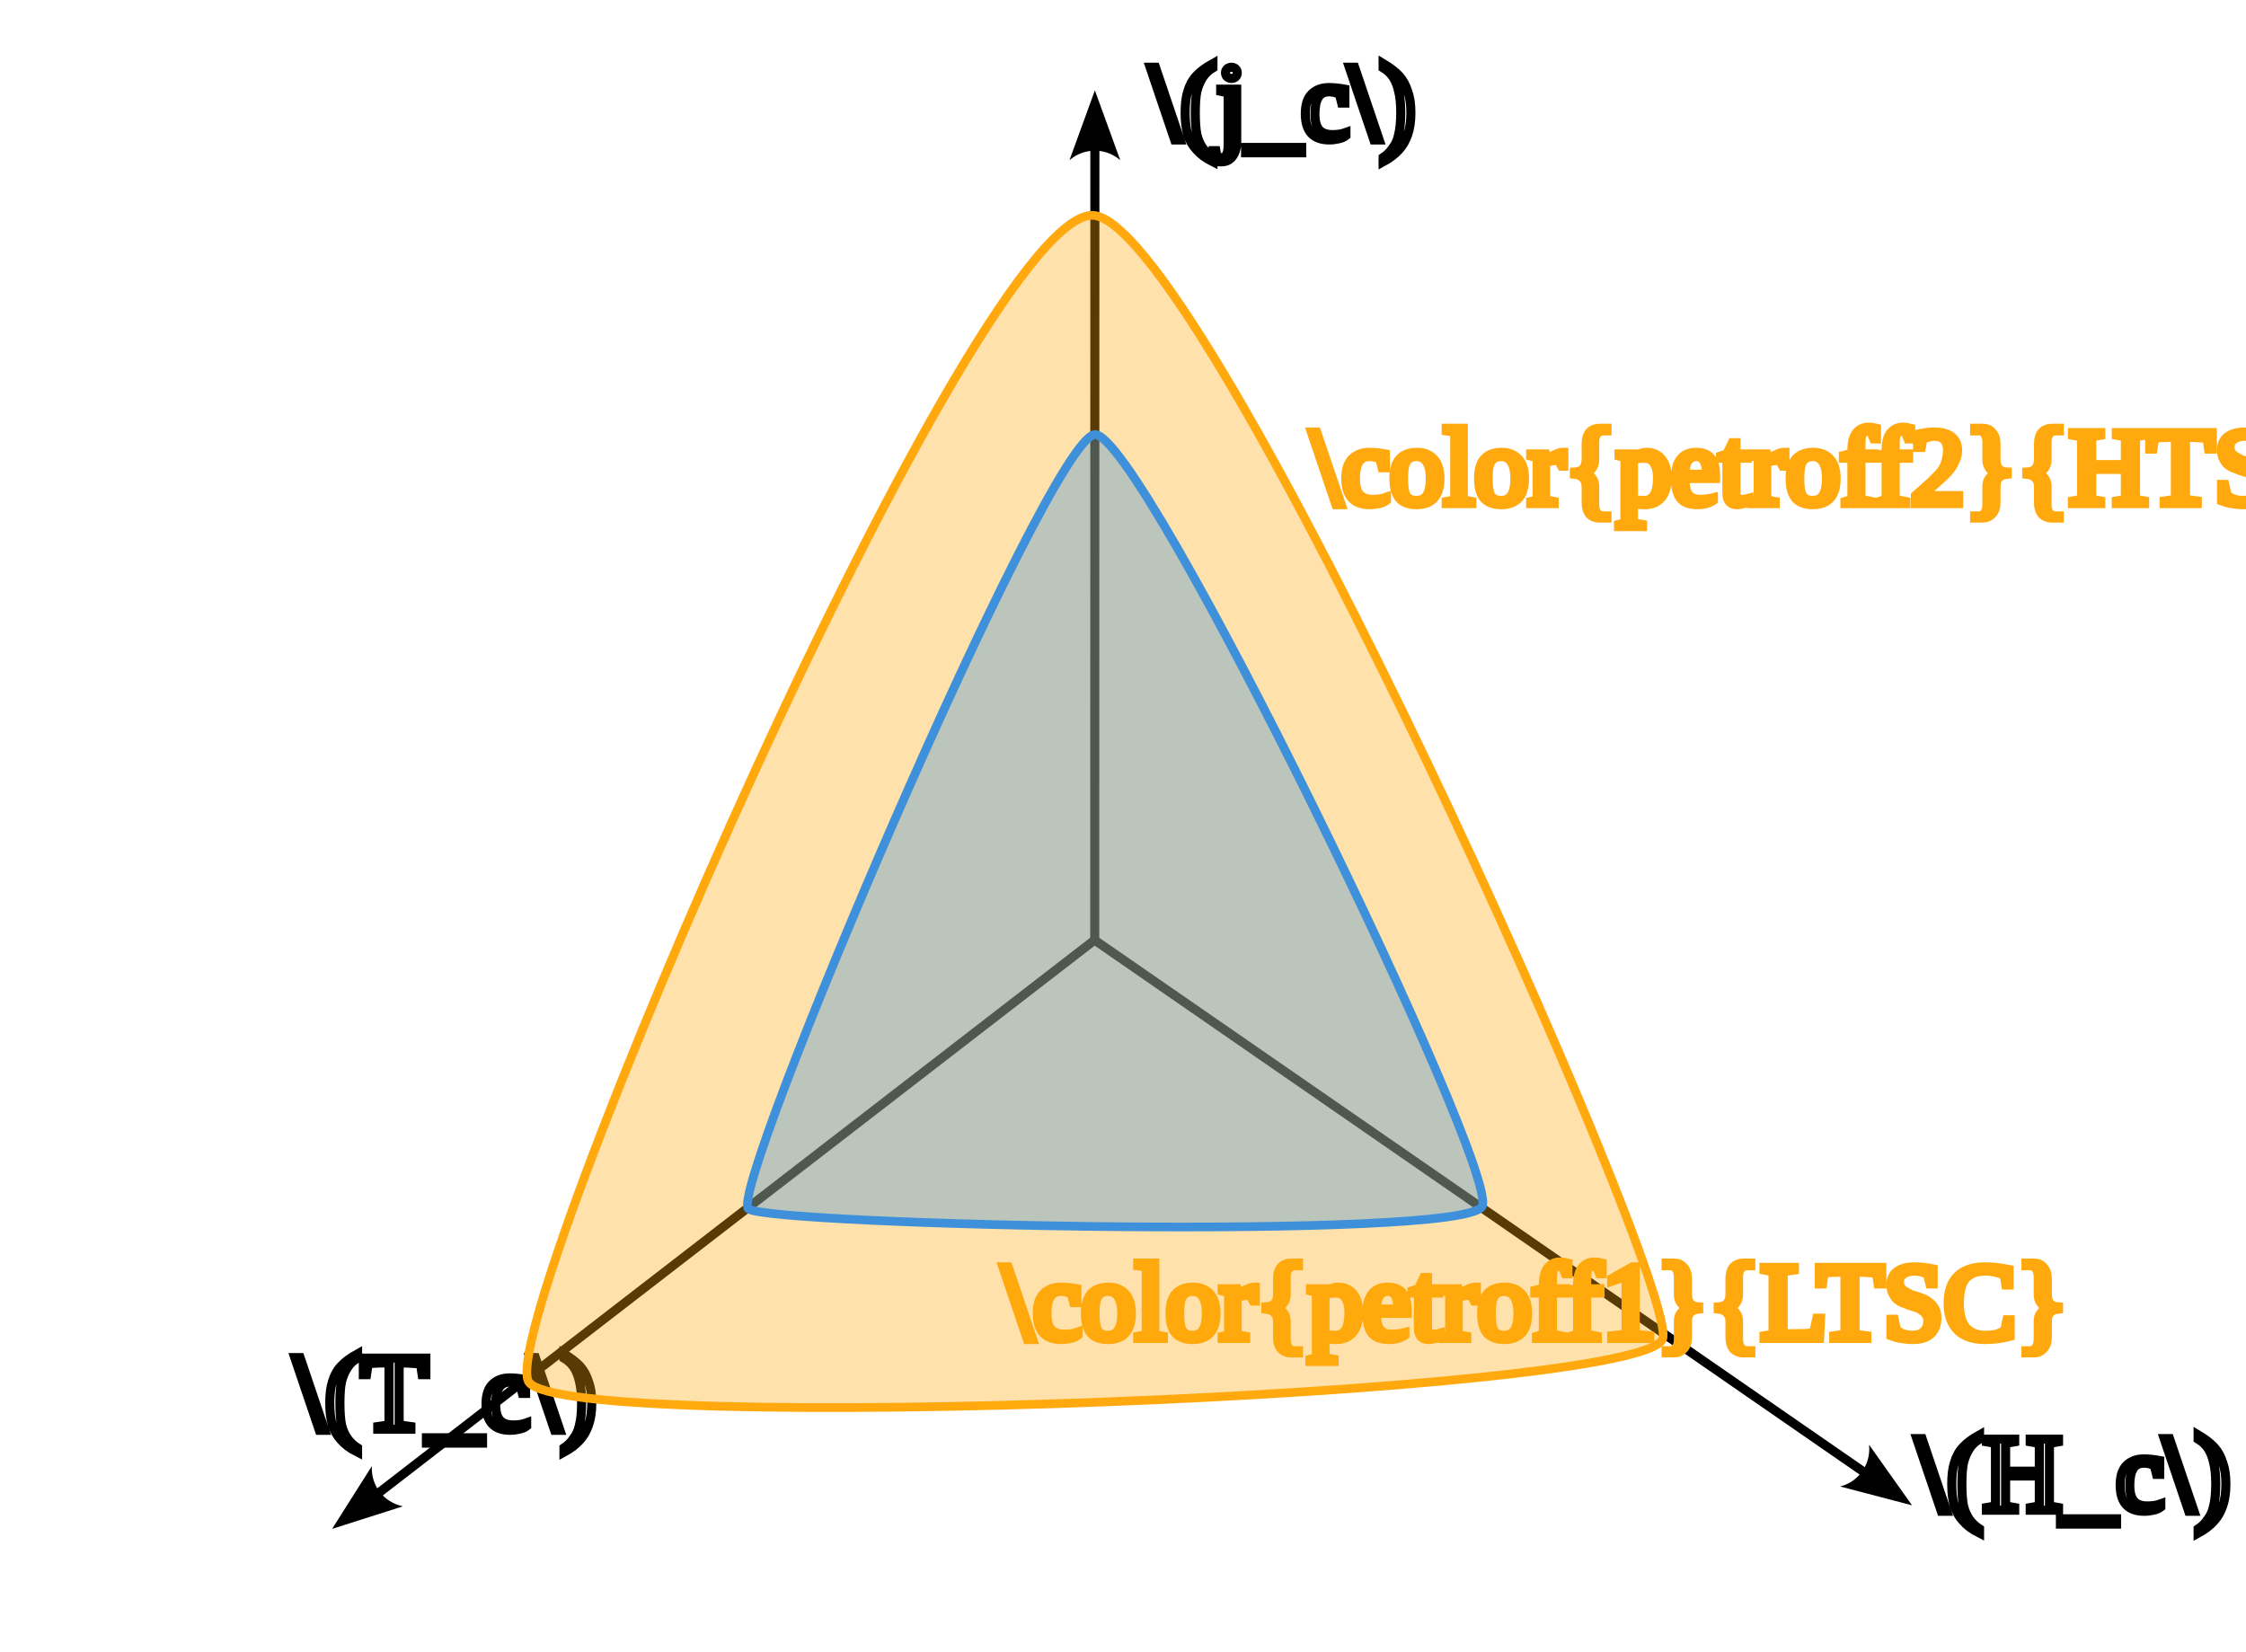
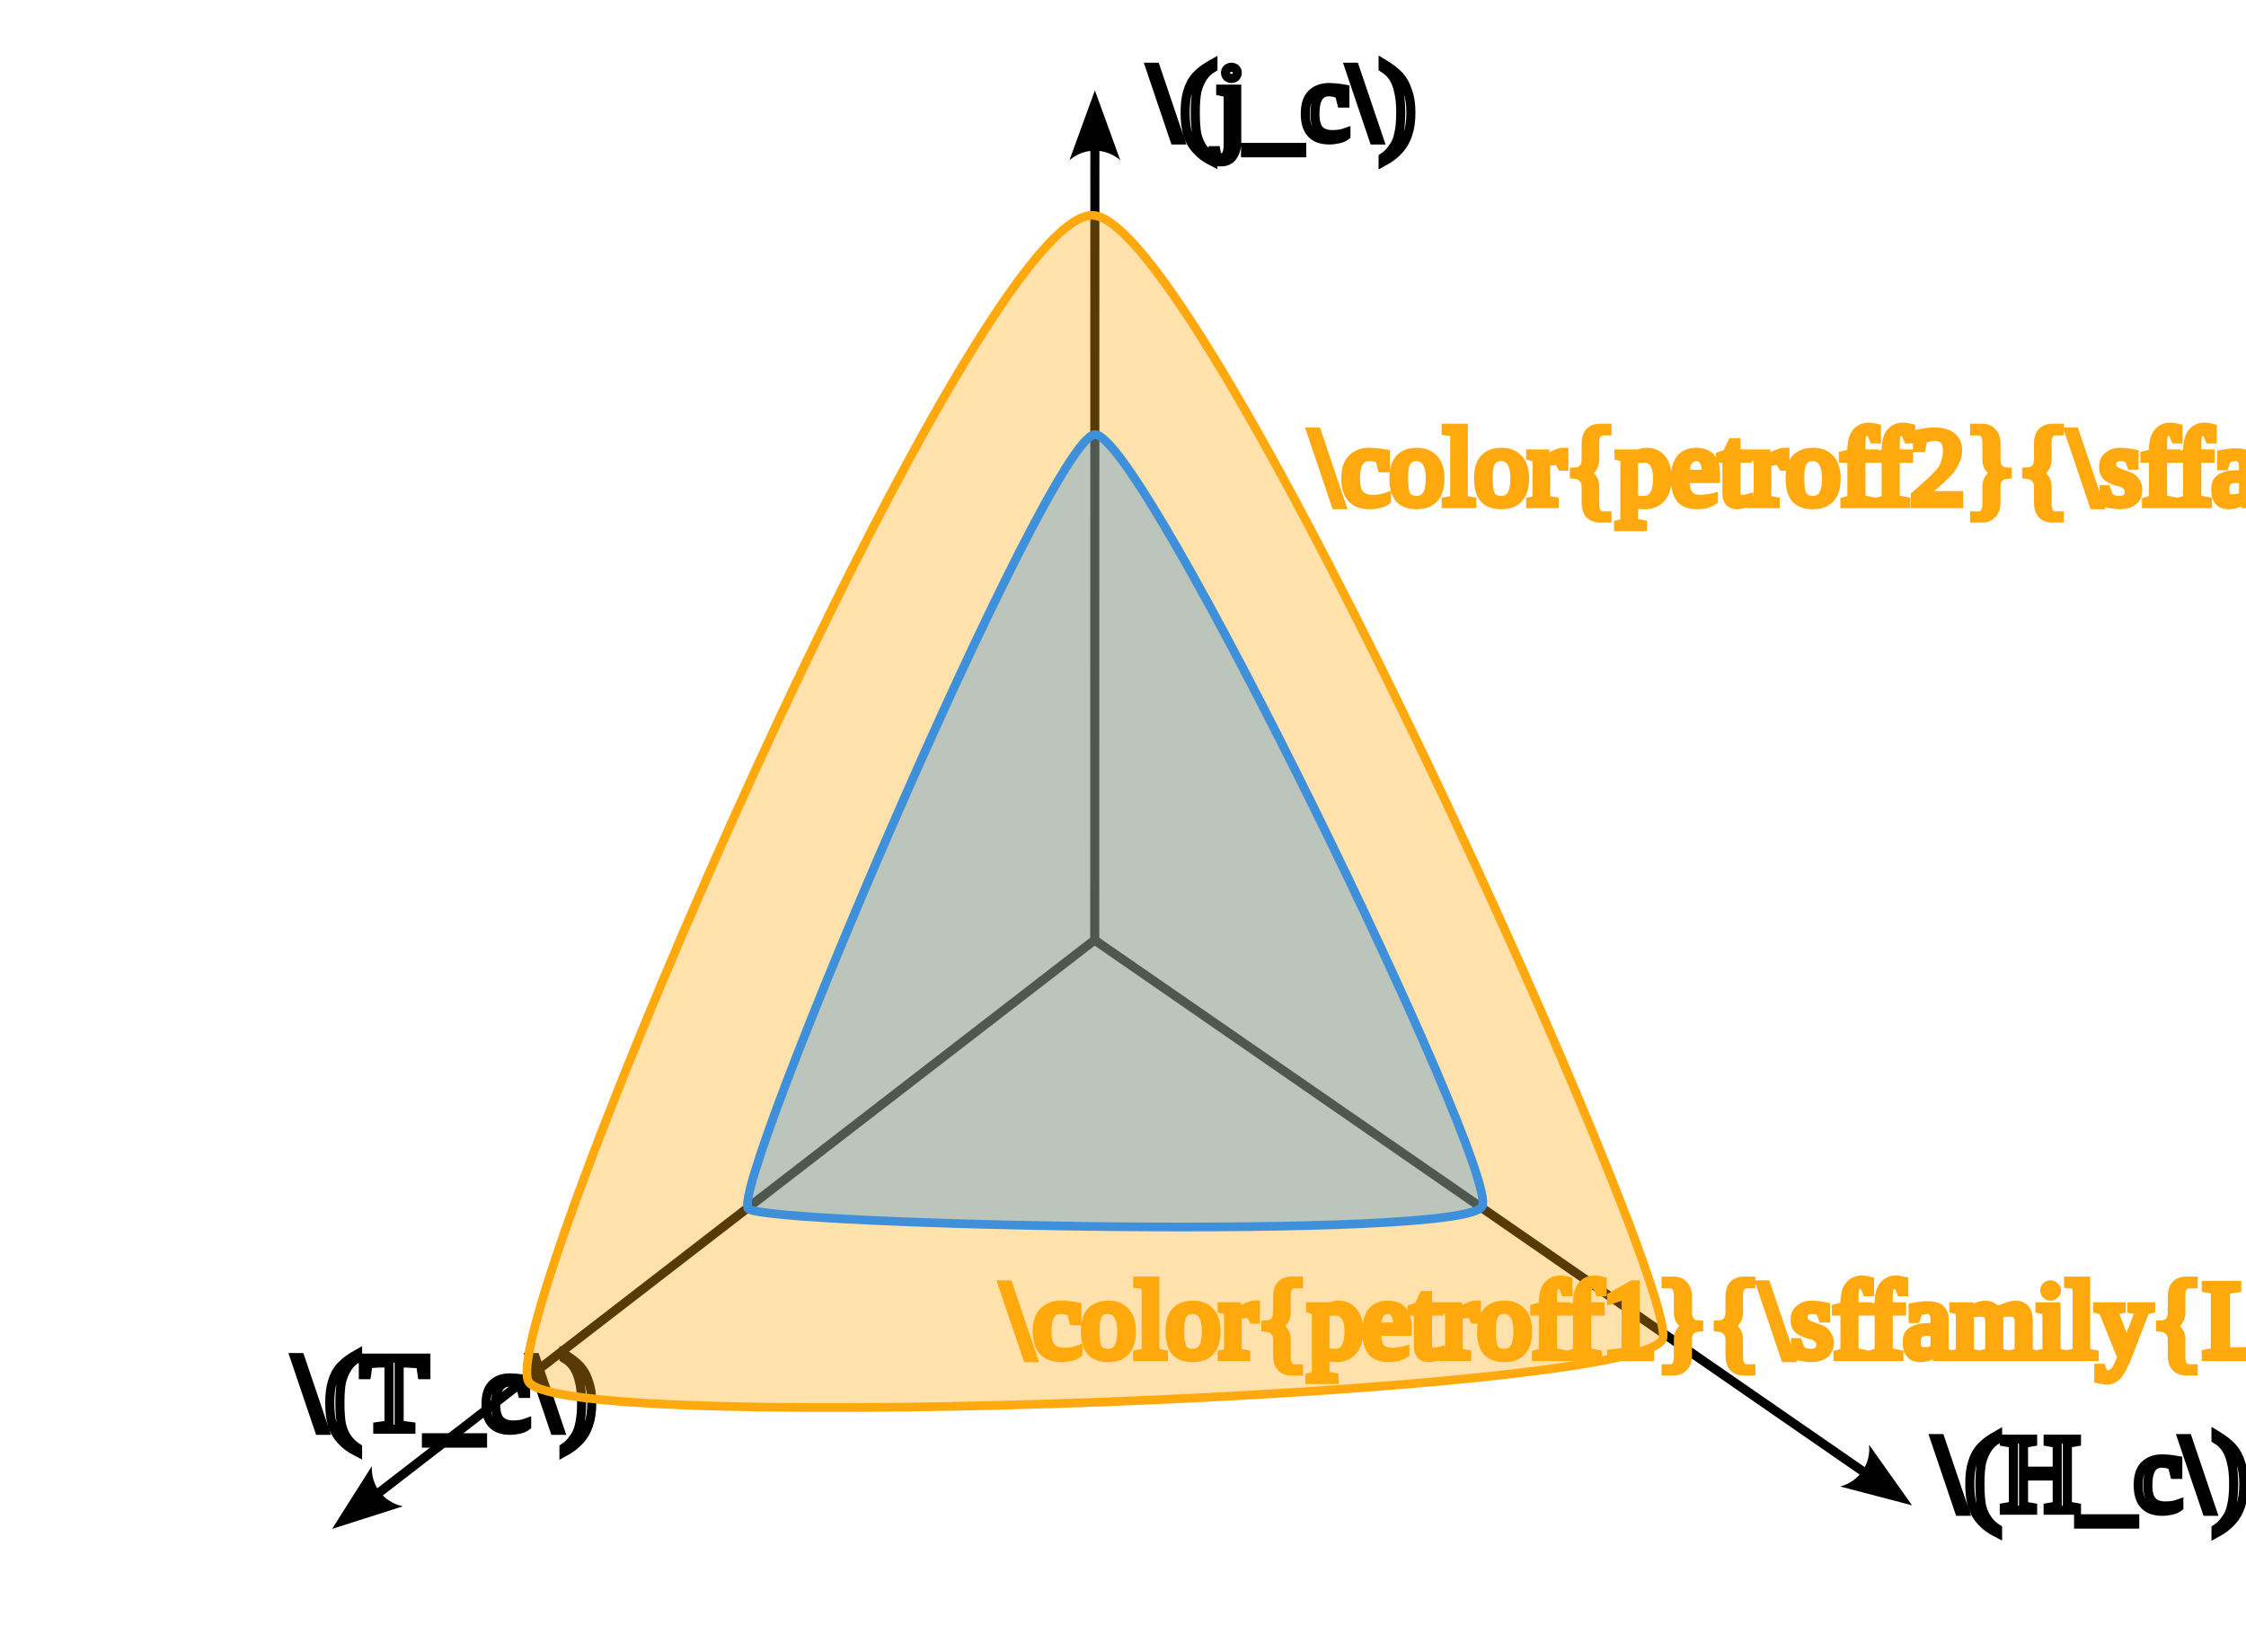
<svg xmlns="http://www.w3.org/2000/svg" width="2.584in" height="1.9in" viewBox="0 0 65.634 48.26" version="1.1" id="svg5">
  <defs id="defs2">
    <marker style="overflow:visible" id="Arrow2" refX="0" refY="0" orient="auto-start-reverse" markerWidth="7.7" markerHeight="5.6" viewBox="0 0 7.7 5.6" preserveAspectRatio="xMidYMid">
      <path transform="scale(0.7)" d="M -2,-4 9,0 -2,4 c 2,-2.33 2,-5.66 0,-8 z" style="fill:context-stroke;fill-rule:evenodd;stroke:none" id="arrow2L" />
    </marker>
    <marker style="overflow:visible" id="Arrow2-3" refX="0" refY="0" orient="auto-start-reverse" markerWidth="7.7" markerHeight="5.6" viewBox="0 0 7.7 5.6" preserveAspectRatio="xMidYMid">
      <path transform="scale(0.7)" d="M -2,-4 9,0 -2,4 c 2,-2.33 2,-5.66 0,-8 z" style="fill:context-stroke;fill-rule:evenodd;stroke:none" id="arrow2L-6" />
    </marker>
    <marker style="overflow:visible" id="Arrow2-5" refX="0" refY="0" orient="auto-start-reverse" markerWidth="7.7" markerHeight="5.6" viewBox="0 0 7.7 5.6" preserveAspectRatio="xMidYMid">
      <path transform="scale(0.7)" d="M -2,-4 9,0 -2,4 c 2,-2.33 2,-5.66 0,-8 z" style="fill:context-stroke;fill-rule:evenodd;stroke:none" id="arrow2L-3" />
    </marker>
  </defs>
  <g id="layer1">
    <g id="g496">
      <path style="fill:#000000;stroke:#000000;stroke-width:0.265;stroke-dasharray:none;stroke-opacity:1;marker-end:url(#Arrow2)" d="M 31.948,27.447 54.502,43.044" id="path361" />
      <path style="fill:#000000;stroke:#000000;stroke-width:0.265;stroke-dasharray:none;stroke-opacity:1;marker-end:url(#Arrow2-3)" d="M 31.983,27.476 11.026,43.662" id="path361-7" />
      <path style="fill:#000000;stroke:#000000;stroke-width:0.265;stroke-dasharray:none;stroke-opacity:1;marker-end:url(#Arrow2-5)" d="m 31.991,27.635 0.004,-23.325" id="path361-5" />
    </g>
    <text xml:space="preserve" style="font-size:3.175px;fill:#000000;stroke:#000000;stroke-width:0.265;stroke-dasharray:none;stroke-opacity:1" x="33.61" y="4.058" id="text3780">
      <tspan id="tspan3778" style="fill:none;stroke:#000000;stroke-width:0.265;stroke-opacity:1" x="33.61" y="4.058">\(j_c\)</tspan>
    </text>
    <text xml:space="preserve" style="font-size:3.175px;fill:#000000;stroke:#000000;stroke-width:0.265;stroke-dasharray:none;stroke-opacity:1" x="8.615" y="41.772" id="text3780-5">
      <tspan id="tspan3778-6" style="fill:none;stroke:#000000;stroke-width:0.265;stroke-opacity:1" x="8.615" y="41.772">\(T_c\)</tspan>
    </text>
    <text xml:space="preserve" style="font-size:3.175px;fill:#000000;stroke:none;stroke-width:0.265;stroke-dasharray:none;stroke-opacity:1" x="38.322" y="14.721" id="text3780-6">
-       <tspan id="tspan3778-7" style="fill:#ffa90e;fill-opacity:1;stroke:#ffa90e;stroke-width:0.265;stroke-opacity:1" x="38.322" y="14.721">\color{petroff2}{HTSC}</tspan>
+       <tspan id="tspan3778-7" style="fill:#ffa90e;fill-opacity:1;stroke:#ffa90e;stroke-width:0.265;stroke-opacity:1" x="38.322" y="14.721">\color{petroff2}{\sffamily{HTSC}}</tspan>
    </text>
-     <text xml:space="preserve" style="font-size:3.175px;fill:#000000;stroke:none;stroke-width:0.265;stroke-dasharray:none;stroke-opacity:1" x="29.304" y="39.118" id="text3780-6-5">
-       <tspan id="tspan3778-7-3" style="fill:#ffa90e;fill-opacity:1;stroke:#ffa90e;stroke-width:0.265;stroke-opacity:1" x="29.304" y="39.118">\color{petroff1}{LTSC}</tspan>
+     <text xml:space="preserve" style="font-size:3.175px;fill:#000000;stroke:none;stroke-width:0.265;stroke-dasharray:none;stroke-opacity:1" x="29.304" y="39.647" id="text3780-6-5">
+       <tspan id="tspan3778-7-3" style="fill:#ffa90e;fill-opacity:1;stroke:#ffa90e;stroke-width:0.265;stroke-opacity:1" x="29.304" y="39.647">\color{petroff1}{\sffamily{LTSC}}</tspan>
    </text>
    <path style="fill:#ffa90e;fill-opacity:0.347;stroke:#ffa90e;stroke-width:0.254;stroke-opacity:1" d="M 32.018,6.302 C 28.661,5.658 14.376,38.799 15.454,40.392 16.533,41.986 48.147,40.774 48.591,39.118 49.034,37.463 35.375,6.947 32.018,6.302 Z" id="path532" />
    <path style="fill:#3f90da;fill-opacity:0.347;stroke:#3f90da;stroke-width:0.254;stroke-opacity:1" d="M 31.986,12.701 C 30.623,12.846 21.227,34.856 21.873,35.331 22.519,35.807 42.76,36.265 43.312,35.259 43.864,34.252 33.348,12.557 31.986,12.701 Z" id="path2711" />
-     <text xml:space="preserve" style="font-size:3.175px;fill:#000000;stroke:#000000;stroke-width:0.265;stroke-dasharray:none;stroke-opacity:1" x="56.012" y="44.139" id="text3780-2">
-       <tspan id="tspan3778-9" style="fill:none;stroke:#000000;stroke-width:0.265;stroke-opacity:1" x="56.012" y="44.139">\(H_c\)</tspan>
+     <text xml:space="preserve" style="font-size:3.175px;fill:#000000;stroke:#000000;stroke-width:0.265;stroke-dasharray:none;stroke-opacity:1" x="56.541" y="44.139" id="text3780-2">
+       <tspan id="tspan3778-9" style="fill:none;stroke:#000000;stroke-width:0.265;stroke-opacity:1" x="56.541" y="44.139">\(H_c\)</tspan>
    </text>
  </g>
</svg>
